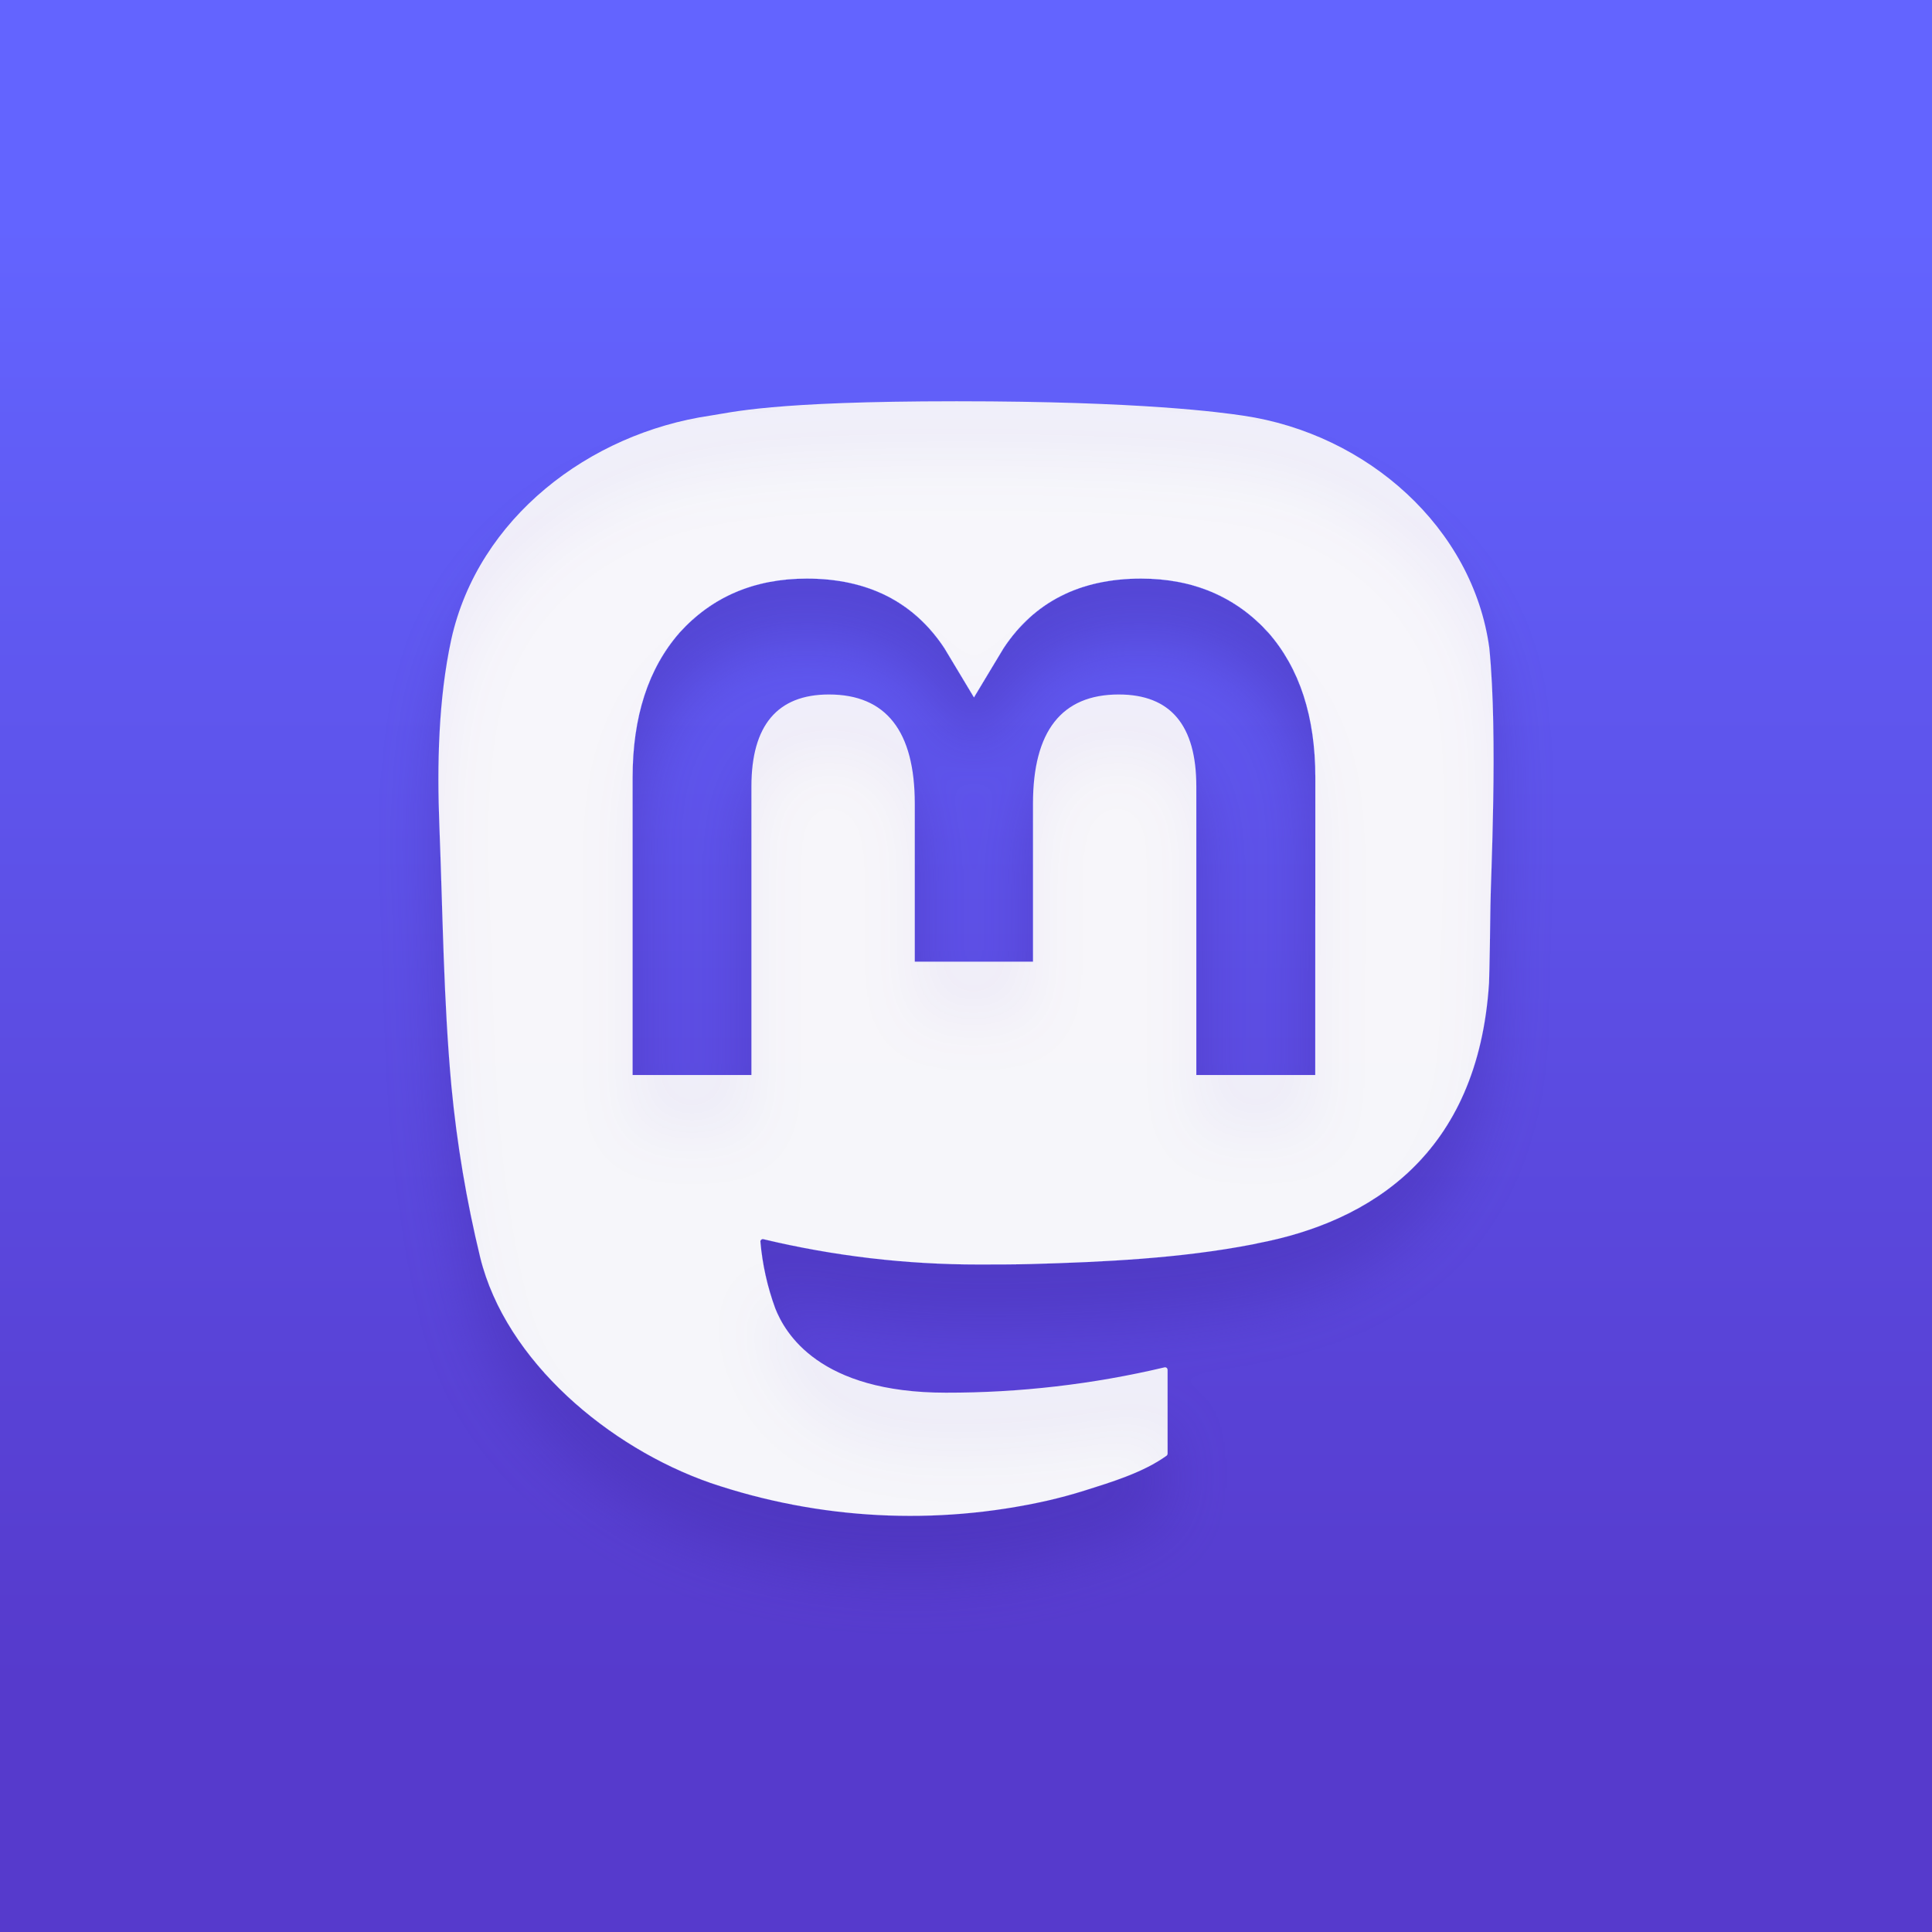
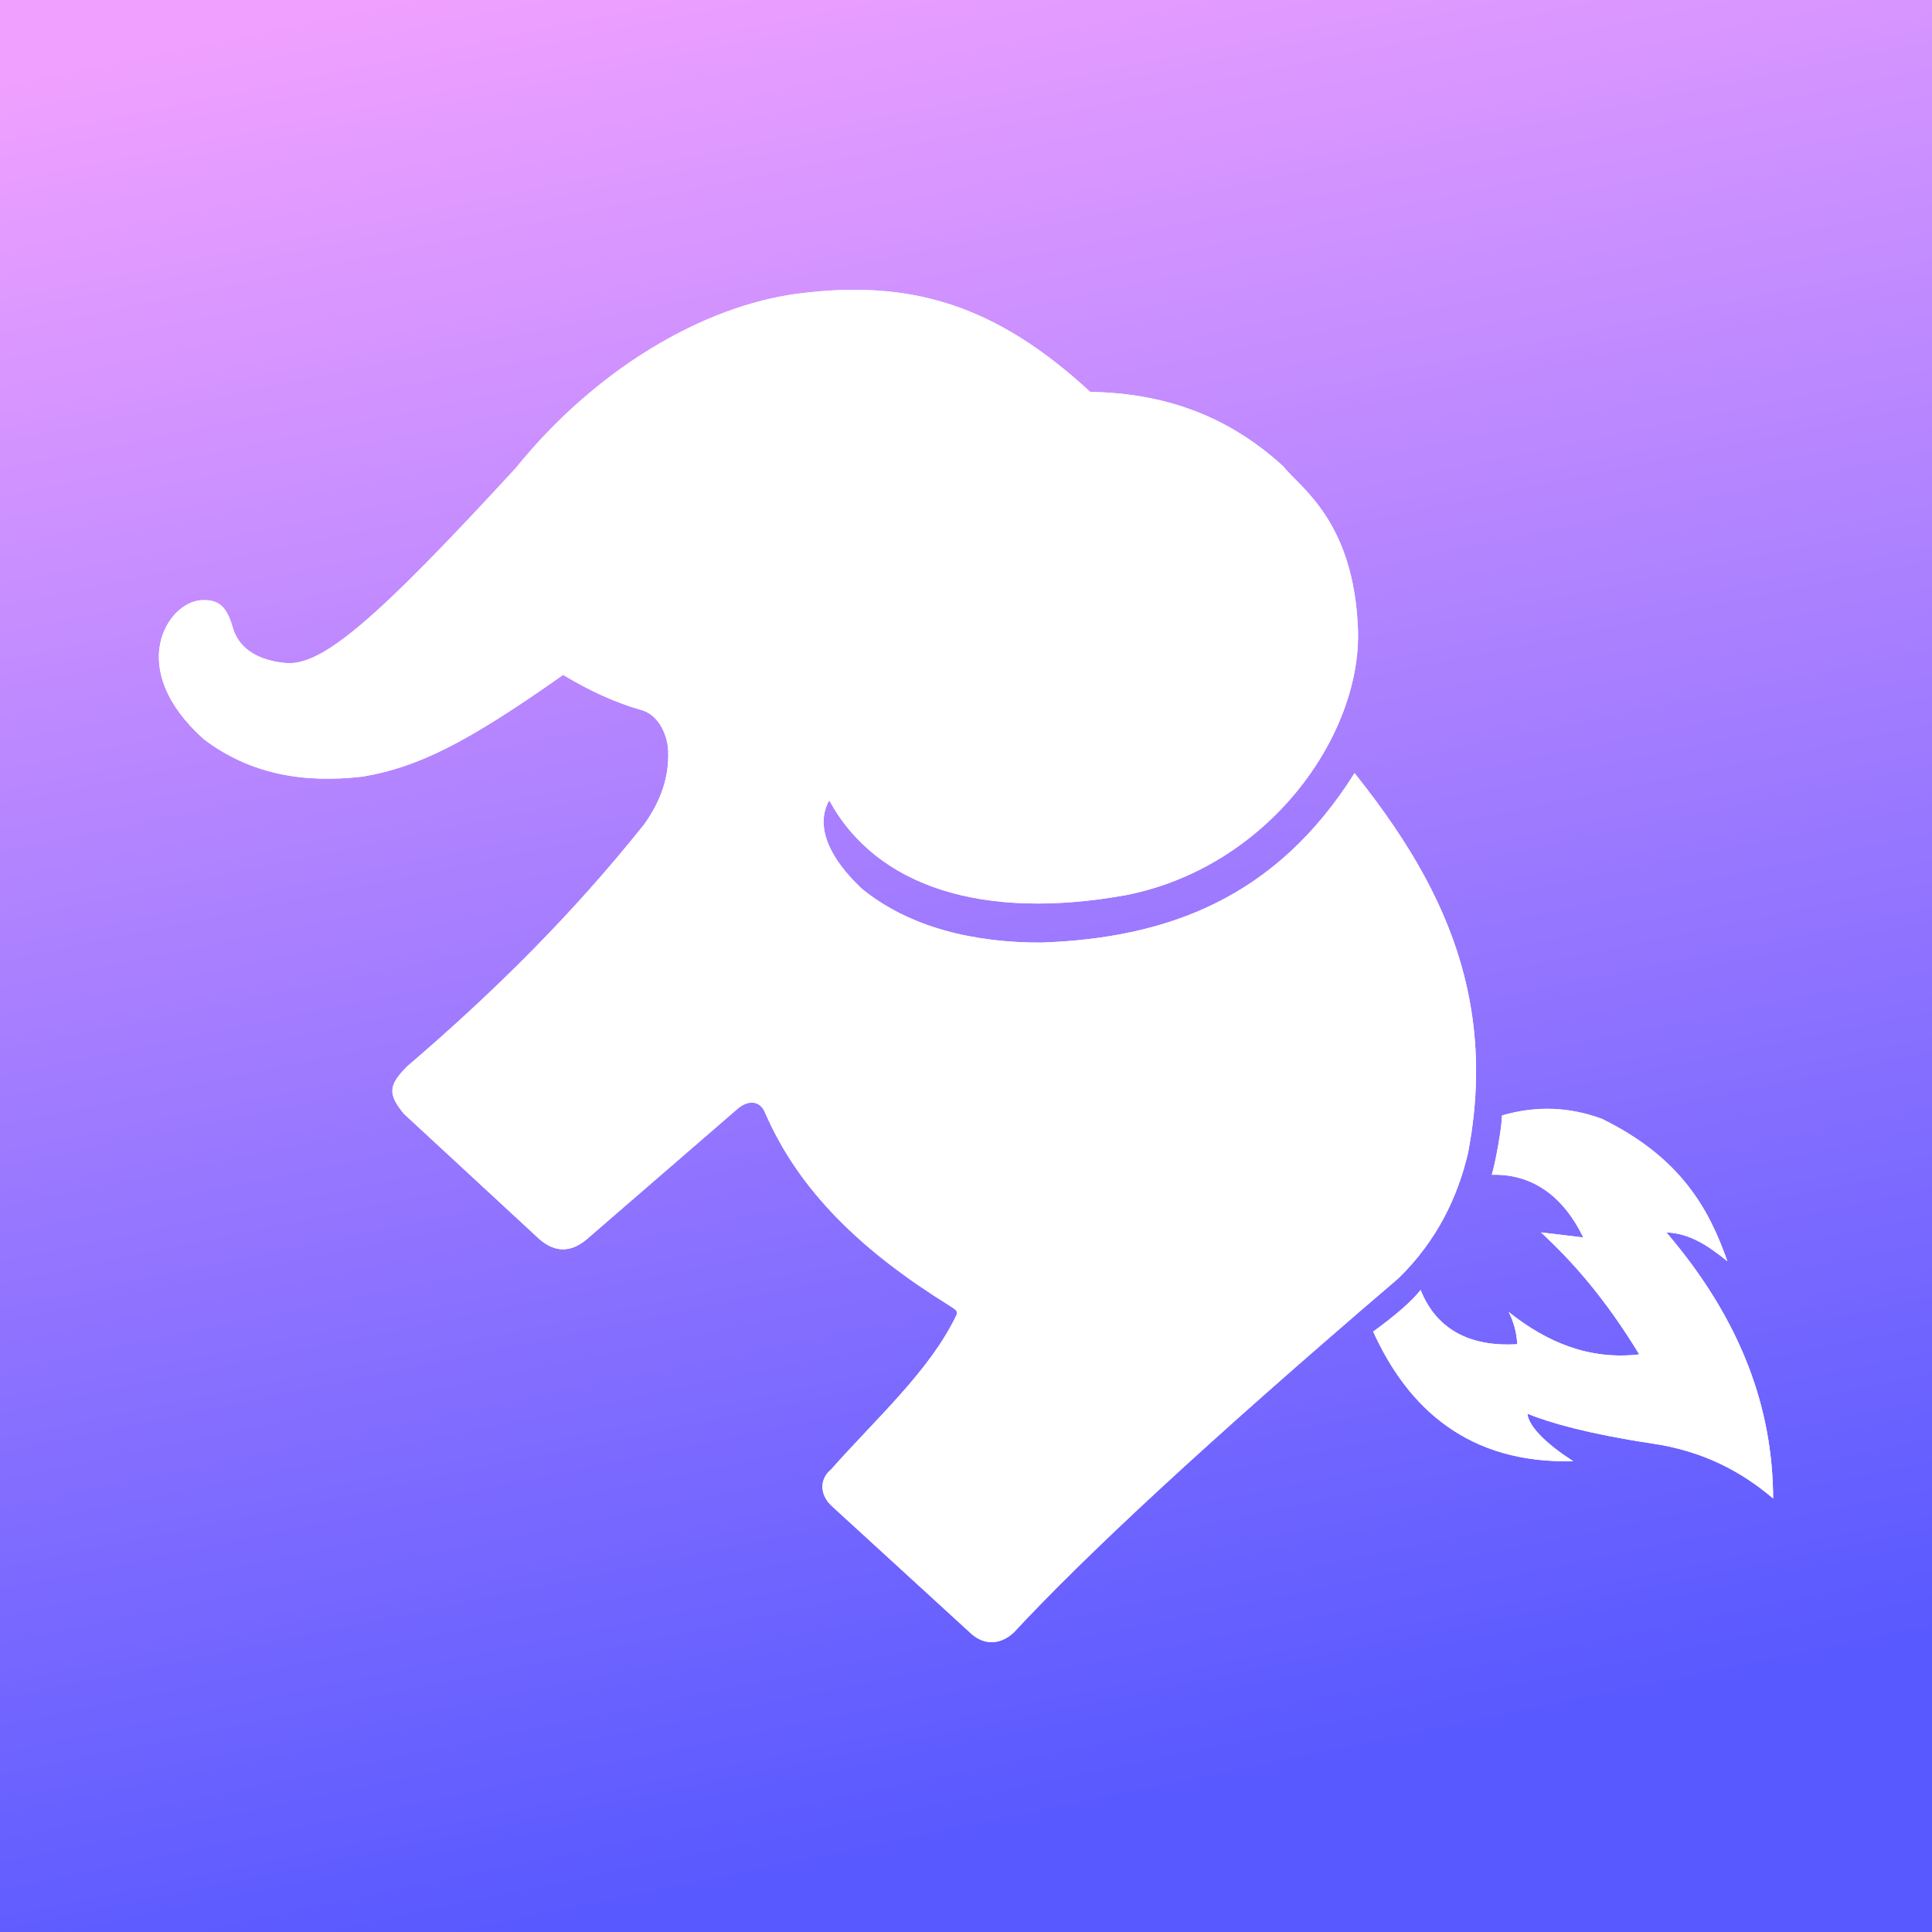
- <svg xmlns="http://www.w3.org/2000/svg" width="130" height="130" viewBox="0 0 121 130" fill="none">
-   <rect width="130" height="130" fill="url(#paint0_linear_2_2)" x="-4.5" />
-   <g filter="url(#filter0_di_2_2)">
-     <path d="M95.713 43.604C94.62 35.546 87.535 29.195 79.137 27.965C77.72 27.757 72.351 27 59.915 27H59.822C47.382 27 44.714 27.757 43.297 27.965C35.132 29.161 27.676 34.867 25.867 43.021C24.997 47.037 24.904 51.489 25.065 55.573C25.296 61.429 25.34 67.275 25.877 73.108C26.248 76.982 26.895 80.825 27.813 84.609C29.533 91.597 36.494 97.412 43.314 99.785C50.615 102.259 58.468 102.67 65.992 100.971C66.82 100.78 67.638 100.559 68.448 100.306C70.274 99.73 72.416 99.086 73.992 97.954C74.013 97.938 74.031 97.918 74.043 97.894C74.056 97.871 74.063 97.844 74.064 97.818V92.166C74.063 92.141 74.057 92.117 74.046 92.094C74.035 92.072 74.019 92.052 73.999 92.037C73.979 92.022 73.956 92.011 73.932 92.006C73.907 92 73.882 92 73.857 92.006C69.037 93.147 64.097 93.719 59.141 93.71C50.612 93.71 48.318 89.698 47.661 88.028C47.133 86.584 46.798 85.078 46.664 83.549C46.662 83.523 46.667 83.497 46.678 83.474C46.688 83.45 46.704 83.43 46.724 83.413C46.744 83.397 46.768 83.386 46.793 83.38C46.819 83.375 46.845 83.375 46.87 83.382C51.61 84.515 56.469 85.087 61.346 85.086C62.518 85.086 63.688 85.086 64.86 85.055C69.765 84.919 74.934 84.67 79.759 83.736C79.879 83.712 80 83.692 80.103 83.661C87.714 82.212 94.957 77.665 95.693 66.15C95.72 65.697 95.789 61.402 95.789 60.931C95.793 59.333 96.308 49.59 95.713 43.604ZM84 72.337H75.997V52.907C75.997 48.816 74.277 46.73 70.779 46.73C66.934 46.73 65.008 49.198 65.008 54.073V64.708H57.053V54.073C57.053 49.198 55.124 46.73 51.279 46.73C47.802 46.73 46.065 48.816 46.062 52.907V72.337H38.066V52.317C38.066 48.227 39.119 44.977 41.226 42.568C43.4 40.165 46.251 38.931 49.79 38.931C53.886 38.931 56.981 40.492 59.045 43.611L61.036 46.925L63.031 43.611C65.094 40.492 68.19 38.931 72.279 38.931C75.814 38.931 78.665 40.165 80.846 42.568C82.953 44.975 84.007 48.224 84.007 52.317L84 72.337Z" fill="#FBFBFB" fill-opacity="0.97" />
+ <svg xmlns="http://www.w3.org/2000/svg" width="100%" height="100%" viewBox="0 0 130 130" version="1.1" xml:space="preserve" style="fill-rule:evenodd;clip-rule:evenodd;stroke-linejoin:round;stroke-miterlimit:2;">
+   <g>
+     <g transform="matrix(1.88406,0,0,2.16667,-28.2609,-21.6667)">
+       <rect x="15" y="10" width="69" height="60" style="fill:url(#_Linear1);" />
+     </g>
+     <g transform="matrix(0.114028,0,0,0.114028,2.54459,11.201)">
+       <g>
+         <path d="M858,595C860.214,587.692 864.01,566.656 864,560C884.758,553.971 904.078,555.042 923,562C970.136,585.069 986.371,615.898 997,646C986.16,637.349 975.452,629.626 961,629C1006.01,681.645 1023.83,733.937 1024,786C1005.39,770.227 982.947,757.97 952.033,753.49C915.593,747.983 892.493,741.488 879,736C879.728,742.8 888.153,752.456 906,764C844.64,765.693 808.599,733.145 788,687.523C799.769,679.029 810.285,670.22 816,663C820.912,675.345 828.78,683.99 839.117,689.186C848.499,693.902 859.914,695.777 873,695C872.717,688.238 870.963,681.932 868,676C890.695,694.059 915.741,704.421 945,701C925.172,668.402 905.959,646.495 887,629L912,632C900.388,608.149 882.485,594.363 858,595Z" style="fill:#fff;" />
+         <g transform="matrix(8.76975,0,0,8.76975,-22.3155,-98.2296)">
+           <path d="M13.719,49.743C8.386,44.97 11.271,40.56 13.491,40.392C14.722,40.299 15.259,40.814 15.658,42.217C16.11,43.807 17.596,44.455 19.193,44.611C21.63,44.85 25.208,41.819 34.701,31.498C40.071,24.85 47.284,20.582 53.743,19.753C61.34,18.778 67.045,20.545 73.356,26.367C78.132,26.461 82.45,27.815 86.355,31.384C87.407,32.755 91.103,35.008 91.373,42.331C91.635,49.458 85.371,58.348 75.751,60.233C66.169,61.956 58.976,59.701 55.796,53.848C55.042,55.195 55.256,57.187 57.962,59.777C61.21,62.443 65.605,63.434 70.049,63.426C78.638,63.129 85.896,60.378 91.145,52.023C94.917,56.737 97.975,61.789 98.975,67.813C99.471,70.799 99.462,74.024 98.784,77.565C98.086,80.573 96.665,83.506 94.109,86.004C80.96,97.251 72.987,104.716 68.225,109.835C67.291,110.717 66.22,110.687 65.374,109.949L55.91,101.283C55.171,100.55 55.131,99.538 55.91,98.889C59.005,95.397 62.561,92.235 64.348,88.512C64.471,88.255 64.386,88.163 63.886,87.852C58.05,84.227 53.77,80.183 51.463,74.829C51.082,73.965 50.246,74.075 49.638,74.601L39.49,83.381C38.403,84.3 37.339,84.283 36.297,83.381L27.175,74.943C26.081,73.61 26.136,73.011 27.403,71.75C33.36,66.648 38.597,61.428 43.367,55.444C44.449,53.905 45.024,52.325 44.963,50.541C44.931,49.602 44.431,48.203 43.253,47.804C41.396,47.283 39.617,46.455 37.893,45.409C31.313,50.058 28.103,51.616 24.438,52.251C20.411,52.726 16.833,52.096 13.719,49.743Z" style="fill:#fff;" />
+         </g>
+         <path d="M98,338C51.228,296.15 76.53,257.473 96,256C106.793,255.183 111.506,259.701 115,272C118.963,285.949 131.996,291.631 146,293C167.372,295.089 198.757,268.514 282,178C329.101,119.702 392.351,82.27 449,75C515.619,66.45 565.649,81.943 621,133C662.881,133.828 700.747,145.701 735,177C744.22,189.023 776.637,208.78 779,273C781.3,335.505 726.371,413.468 642,430C557.972,445.108 494.892,425.331 467,374C460.392,385.82 462.27,403.287 486,426C514.482,449.384 553.025,458.071 592,458C667.318,455.393 730.968,431.268 777,358C810.085,399.337 836.897,443.641 845.674,496.478C850.023,522.664 849.943,550.945 844,582C837.872,608.38 825.411,634.093 803,656C687.683,754.638 617.764,820.105 576,865C567.806,872.729 558.418,872.469 551,866L468,790C461.522,783.568 461.173,774.696 468,769C495.146,738.378 526.331,710.644 542,678C543.082,675.747 542.333,674.934 537.951,672.212C486.766,640.417 449.237,604.958 429,558C425.659,550.423 418.326,551.389 413,556L324,633C314.47,641.065 305.14,640.916 296,633L216,559C206.405,547.313 206.893,542.058 218,531C270.244,486.253 316.173,440.476 358,388C367.495,374.5 372.533,360.648 372,345C371.72,336.768 367.337,324.498 357,321C340.719,316.429 325.118,309.166 310,300C252.29,340.768 224.143,354.427 192,360C156.686,364.166 125.31,358.638 98,338Z" style="fill:none;" />
+       </g>
+       <g>
+         <path d="M858,595C860.214,587.692 864.01,566.656 864,560C884.758,553.971 904.078,555.042 923,562C970.136,585.069 986.371,615.898 997,646C986.16,637.349 975.452,629.626 961,629C1006.01,681.645 1023.83,733.937 1024,786C1005.39,770.227 982.947,757.97 952.033,753.49C915.593,747.983 892.493,741.488 879,736C879.728,742.8 888.153,752.456 906,764C844.64,765.693 808.599,733.145 788,687.523C799.769,679.029 810.285,670.22 816,663C820.912,675.345 828.78,683.99 839.117,689.186C848.499,693.902 859.914,695.777 873,695C872.717,688.238 870.963,681.932 868,676C890.695,694.059 915.741,704.421 945,701C925.172,668.402 905.959,646.495 887,629L912,632C900.388,608.149 882.485,594.363 858,595Z" style="fill:#fff;" />
+         <g transform="matrix(8.76975,0,0,8.76975,-22.3155,-98.2296)">
+           <path d="M13.719,49.743C8.386,44.97 11.271,40.56 13.491,40.392C14.722,40.299 15.259,40.814 15.658,42.217C16.11,43.807 17.596,44.455 19.193,44.611C21.63,44.85 25.208,41.819 34.701,31.498C40.071,24.85 47.284,20.582 53.743,19.753C61.34,18.778 67.045,20.545 73.356,26.367C78.132,26.461 82.45,27.815 86.355,31.384C87.407,32.755 91.103,35.008 91.373,42.331C91.635,49.458 85.371,58.348 75.751,60.233C66.169,61.956 58.976,59.701 55.796,53.848C55.042,55.195 55.256,57.187 57.962,59.777C61.21,62.443 65.605,63.434 70.049,63.426C78.638,63.129 85.896,60.378 91.145,52.023C94.917,56.737 97.975,61.789 98.975,67.813C99.471,70.799 99.462,74.024 98.784,77.565C98.086,80.573 96.665,83.506 94.109,86.004C80.96,97.251 72.987,104.716 68.225,109.835C67.291,110.717 66.22,110.687 65.374,109.949L55.91,101.283C55.171,100.55 55.131,99.538 55.91,98.889C59.005,95.397 62.561,92.235 64.348,88.512C64.471,88.255 64.386,88.163 63.886,87.852C58.05,84.227 53.77,80.183 51.463,74.829C51.082,73.965 50.246,74.075 49.638,74.601L39.49,83.381C38.403,84.3 37.339,84.283 36.297,83.381L27.175,74.943C26.081,73.61 26.136,73.011 27.403,71.75C33.36,66.648 38.597,61.428 43.367,55.444C44.449,53.905 45.024,52.325 44.963,50.541C44.931,49.602 44.431,48.203 43.253,47.804C41.396,47.283 39.617,46.455 37.893,45.409C31.313,50.058 28.103,51.616 24.438,52.251C20.411,52.726 16.833,52.096 13.719,49.743Z" style="fill:#fff;" />
+         </g>
+         <path d="M98,338C51.228,296.15 76.53,257.473 96,256C106.793,255.183 111.506,259.701 115,272C118.963,285.949 131.996,291.631 146,293C167.372,295.089 198.757,268.514 282,178C329.101,119.702 392.351,82.27 449,75C515.619,66.45 565.649,81.943 621,133C662.881,133.828 700.747,145.701 735,177C744.22,189.023 776.637,208.78 779,273C781.3,335.505 726.371,413.468 642,430C557.972,445.108 494.892,425.331 467,374C460.392,385.82 462.27,403.287 486,426C514.482,449.384 553.025,458.071 592,458C667.318,455.393 730.968,431.268 777,358C810.085,399.337 836.897,443.641 845.674,496.478C850.023,522.664 849.943,550.945 844,582C837.872,608.38 825.411,634.093 803,656C687.683,754.638 617.764,820.105 576,865C567.806,872.729 558.418,872.469 551,866L468,790C461.522,783.568 461.173,774.696 468,769C495.146,738.378 526.331,710.644 542,678C543.082,675.747 542.333,674.934 537.951,672.212C486.766,640.417 449.237,604.958 429,558C425.659,550.423 418.326,551.389 413,556L324,633C314.47,641.065 305.14,640.916 296,633L216,559C206.405,547.313 206.893,542.058 218,531C270.244,486.253 316.173,440.476 358,388C367.495,374.5 372.533,360.648 372,345C371.72,336.768 367.337,324.498 357,321C340.719,316.429 325.118,309.166 310,300C252.29,340.768 224.143,354.427 192,360C156.686,364.166 125.31,358.638 98,338Z" style="fill:none;" />
+       </g>
+     </g>
  </g>
  <defs>
-     <filter id="filter0_di_2_2" x="21" y="27" width="79" height="83" filterUnits="userSpaceOnUse" color-interpolation-filters="sRGB">
-       <feFlood flood-opacity="0" result="BackgroundImageFix" />
-       <feColorMatrix in="SourceAlpha" type="matrix" values="0 0 0 0 0 0 0 0 0 0 0 0 0 0 0 0 0 0 127 0" result="hardAlpha" />
-       <feOffset dy="4" />
-       <feGaussianBlur stdDeviation="2" />
-       <feComposite in2="hardAlpha" operator="out" />
-       <feColorMatrix type="matrix" values="0 0 0 0 0.261 0 0 0 0 0.166 0 0 0 0 0.663 0 0 0 0.4 0" />
-       <feBlend mode="normal" in2="BackgroundImageFix" result="effect1_dropShadow_2_2" />
-       <feBlend mode="normal" in="SourceGraphic" in2="effect1_dropShadow_2_2" result="shape" />
-       <feColorMatrix in="SourceAlpha" type="matrix" values="0 0 0 0 0 0 0 0 0 0 0 0 0 0 0 0 0 0 127 0" result="hardAlpha" />
-       <feOffset dy="4" />
-       <feGaussianBlur stdDeviation="2" />
-       <feComposite in2="hardAlpha" operator="arithmetic" k2="-1" k3="1" />
-       <feColorMatrix type="matrix" values="0 0 0 0 0.337 0 0 0 0 0.227 0 0 0 0 0.8 0 0 0 0.05 0" />
-       <feBlend mode="normal" in2="shape" result="effect2_innerShadow_2_2" />
-     </filter>
-     <linearGradient id="paint0_linear_2_2" x1="61" y1="130" x2="61" y2="-91.5" gradientUnits="userSpaceOnUse">
-       <stop offset="0.076" stop-color="#563ACC" />
-       <stop offset="0.52" stop-color="#6364FF" />
+     <linearGradient id="_Linear1" x1="0" y1="0" x2="1" y2="-0.047" gradientUnits="userSpaceOnUse" gradientTransform="matrix(9.02308,60,-60,9.02308,27.2077,10)">
+       <stop offset="0" style="stop-color:#f0a1ff;stop-opacity:1" />
+       <stop offset="1" style="stop-color:#5859ff;stop-opacity:1" />
    </linearGradient>
  </defs>
</svg>
